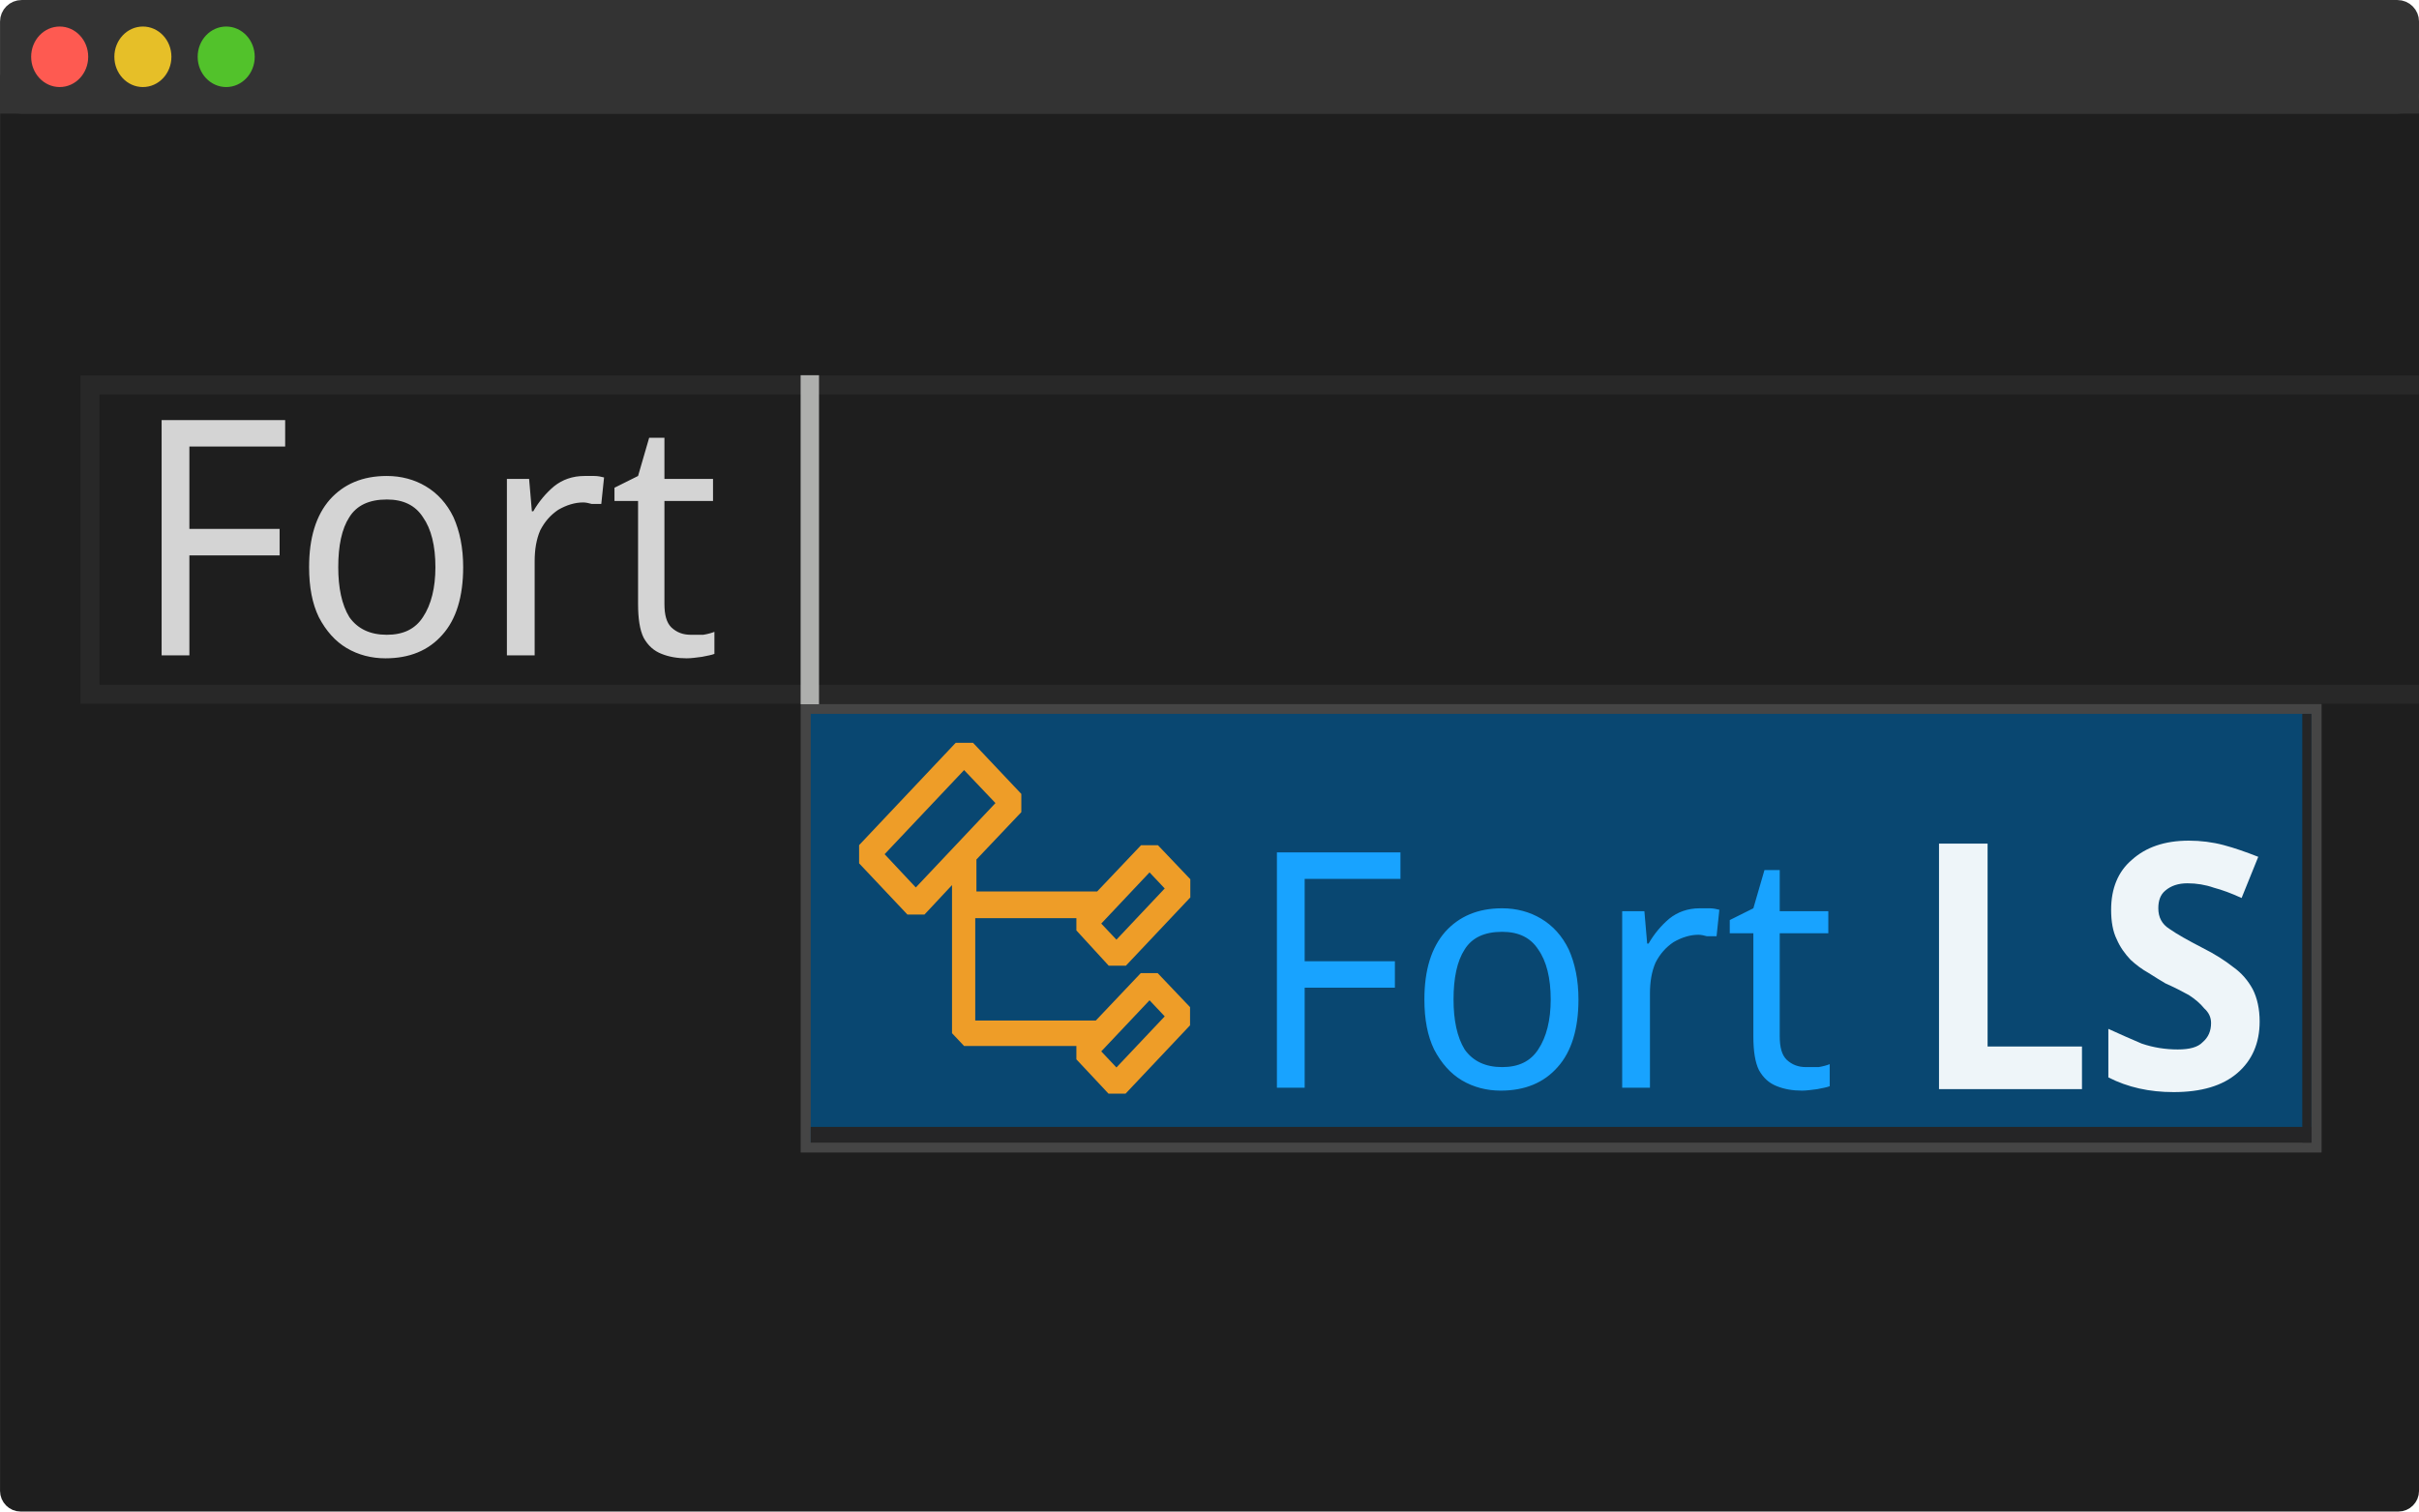
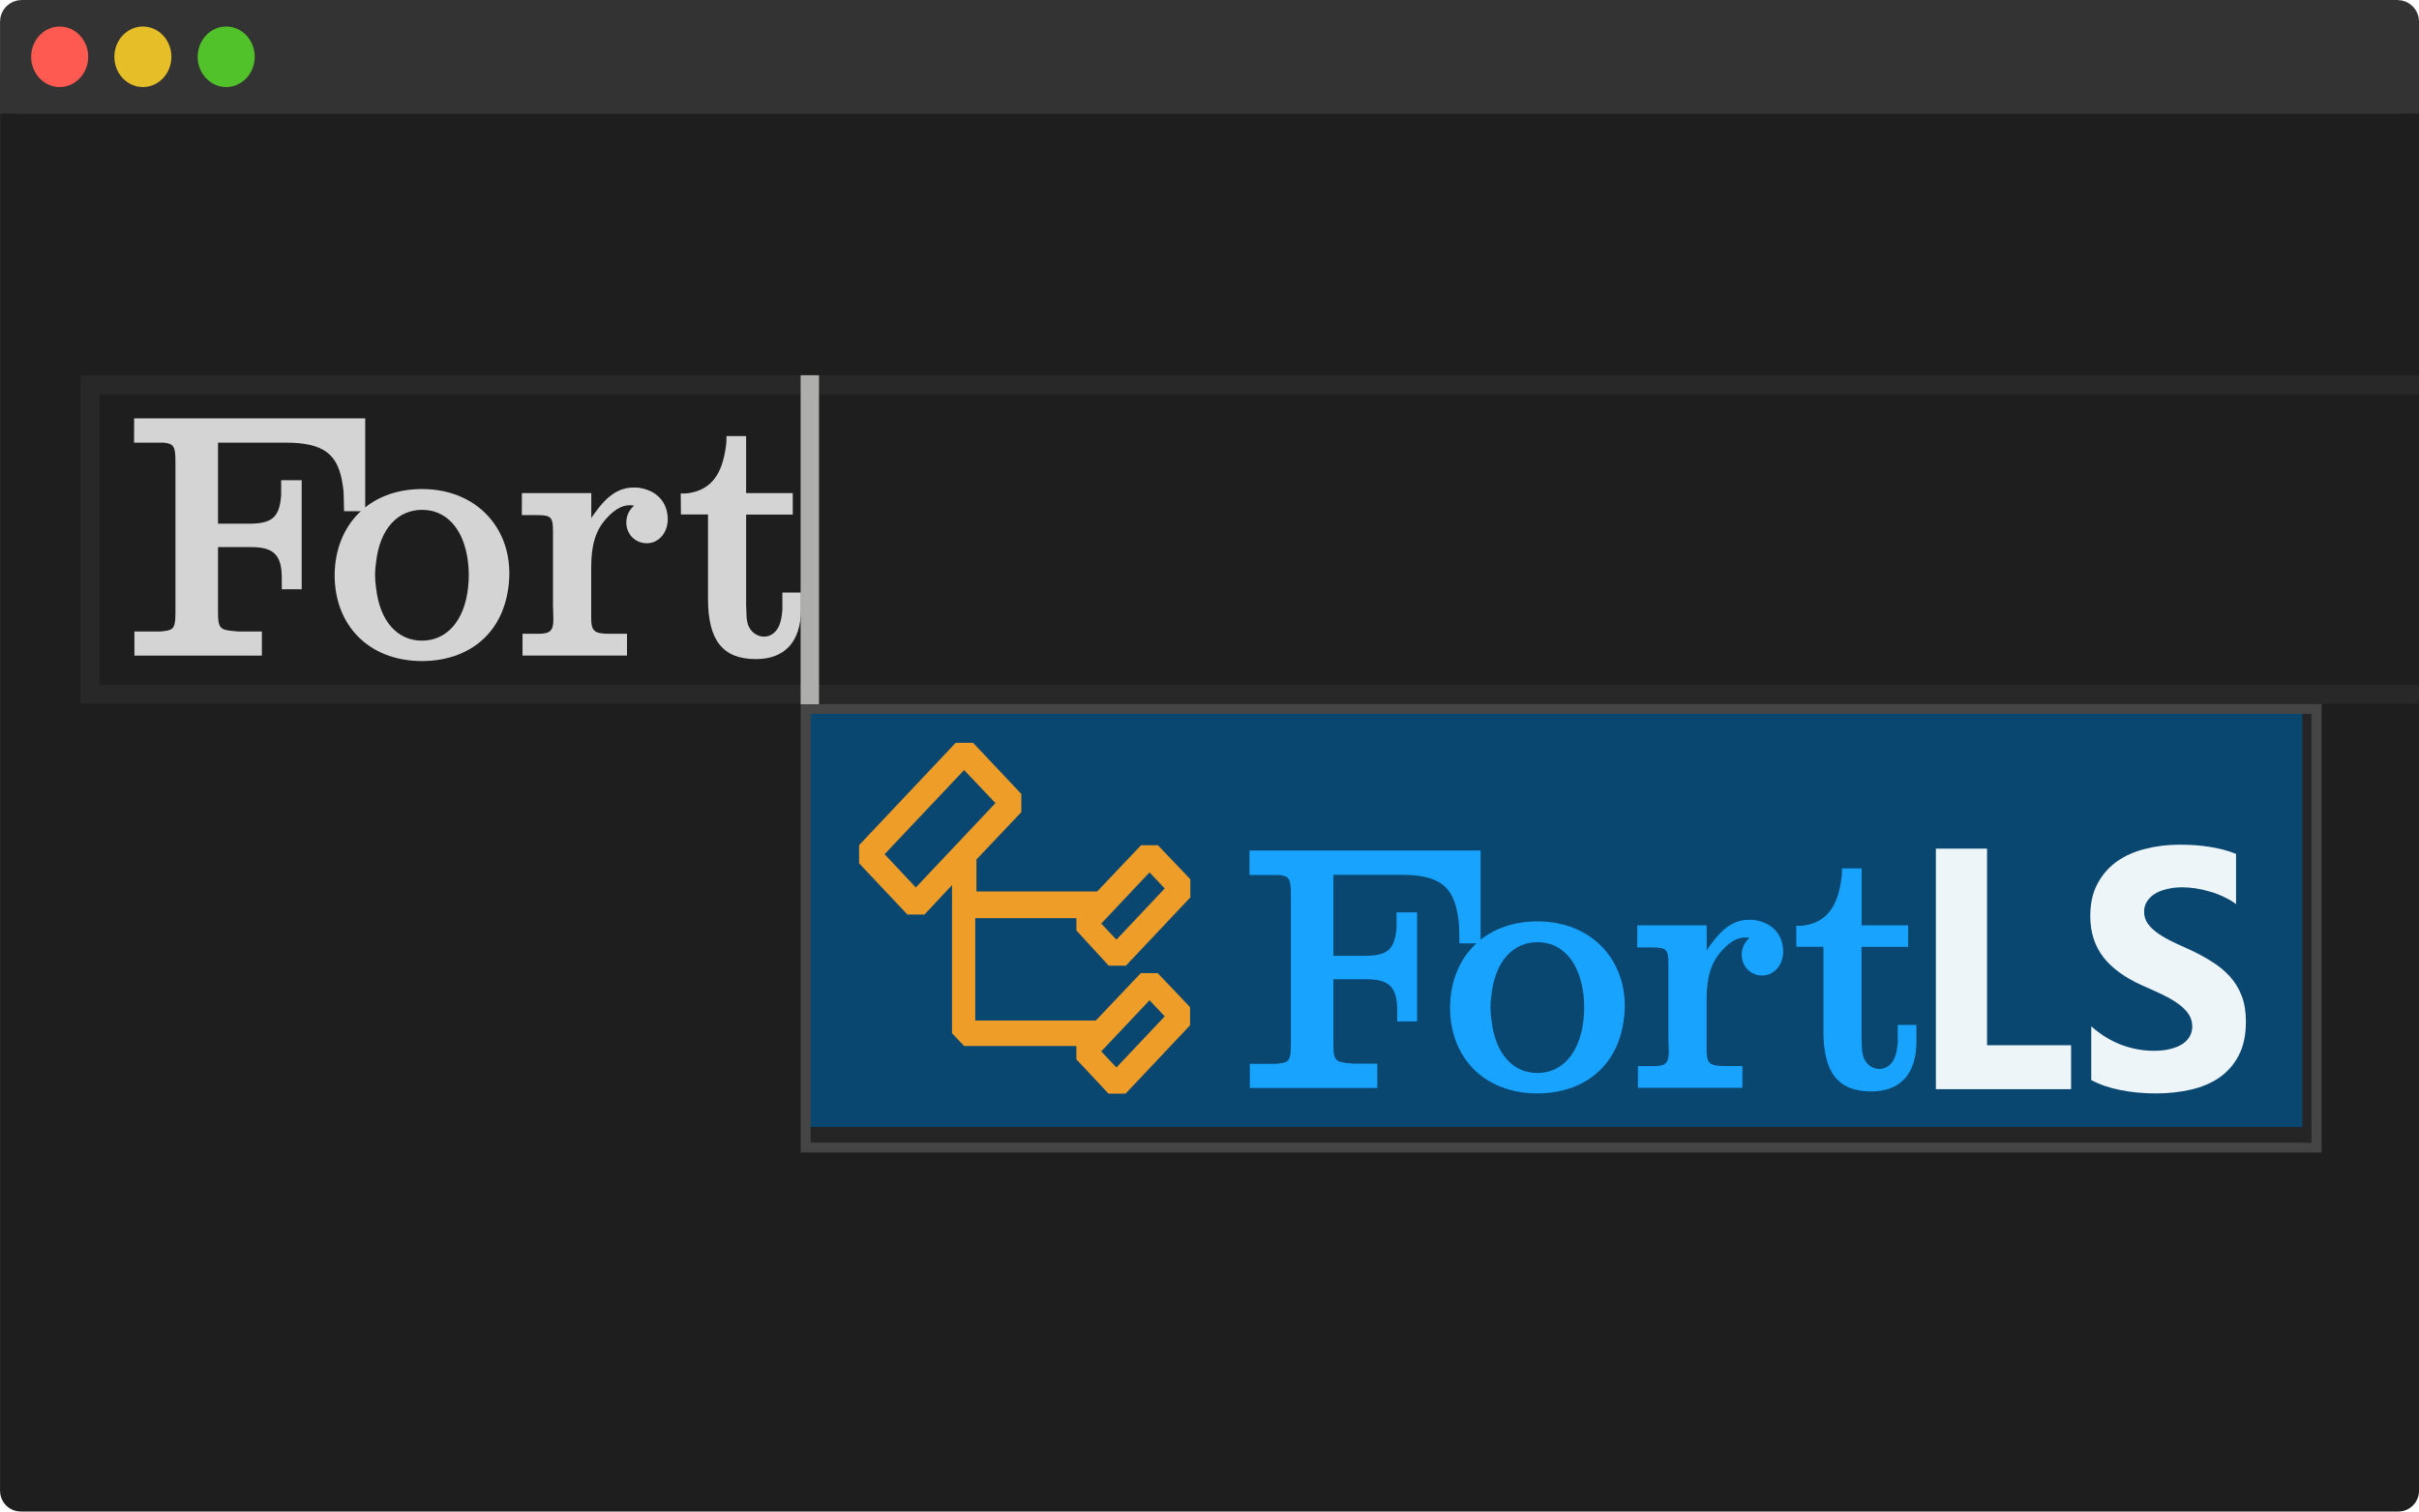
<svg xmlns="http://www.w3.org/2000/svg" width="26.453mm" height="16.533mm" viewBox="0 0 26.453 16.533" version="1.1" id="svg23532">
  <defs id="defs23529" />
  <style id="style4">
      @keyframes cursor-blink {
         0%  {opacity: 1;}
         25% {opacity: 0;}
         50% {opacity: 1;}
      }

      #cursor {
         animation: cursor-blink 1.5s infinite;
         animation-timing-function: ease-in-out;
      }
   </style>
  <g id="layer1" transform="translate(-50.79722,-79.45684)">
    <rect style="fill:#1e1e1e;fill-opacity:1;stroke:#1e1e1e;stroke-width:0.317;stroke-linecap:square;stroke-linejoin:miter;stroke-miterlimit:4;stroke-dasharray:none;stroke-opacity:1;paint-order:markers stroke fill" id="rect2268" width="26.136" height="15.336" x="50.956" y="80.496" ry="0.068" />
    <rect style="fill:#094771;fill-opacity:1;stroke:#454545;stroke-width:0.22;stroke-linecap:square;stroke-linejoin:miter;stroke-miterlimit:4;stroke-dasharray:none;stroke-opacity:1;paint-order:markers stroke fill" id="rect27716" width="16.412" height="4.688" x="59.663" y="87.265" />
    <rect style="fill:#252526;fill-opacity:1;stroke:none;stroke-width:0.118;stroke-linecap:square;stroke-linejoin:miter;stroke-miterlimit:4;stroke-dasharray:none;stroke-opacity:1;paint-order:markers stroke fill" id="rect190284" width="16.412" height="0.172" x="59.663" y="91.783" ry="0" />
-     <text xml:space="preserve" style="font-size:3.5px;line-height:1.25;font-family:Caladea;-inkscape-font-specification:Caladea;fill:#18a3ff;fill-opacity:1;stroke-width:0.656" x="66.32" y="88.747" id="text69430" transform="scale(0.9714517,1.029387)">
-       <tspan id="tspan69428" style="font-style:normal;font-variant:normal;font-weight:normal;font-stretch:normal;font-size:3.5px;font-family:Clarendon;-inkscape-font-specification:Clarendon;fill:#18a3ff;fill-opacity:1;stroke-width:0.656" x="66.32" y="88.747" dx="0 0 0 0.198">Fort</tspan>
-     </text>
-     <text xml:space="preserve" style="font-size:3.65px;line-height:1.25;font-family:'Segoe UI';-inkscape-font-specification:'Segoe UI';fill:#eef5f9;fill-opacity:1;stroke-width:0.06" x="73.79" y="88.762" id="text81726" transform="scale(0.9714517,1.029387)">
-       <tspan id="tspan81724" style="font-weight:bold;font-size:3.65px;fill:#eef5f9;fill-opacity:1;stroke-width:0.06" x="73.79" y="88.762">LS</tspan>
-     </text>
+     <g aria-label="Fort" transform="scale(0.9714517,1.029387)" id="text69430" style="font-size:3.5px;line-height:1.25;font-family:Caladea;-inkscape-font-specification:Caladea;fill:#18a3ff;stroke-width:0.656">
+       <path d="m 66.355,86.486 h 0.298 c 0.011,0 0.025,0 0.035,0 0.112,0.011 0.133,0.038 0.133,0.2 v 1.477 0.126 c 0,0.161 -0.018,0.189 -0.133,0.2 -0.011,0 -0.025,0.004 -0.035,0.004 h -0.294 v 0.256 h 1.435 V 88.491 H 67.528 c -0.014,0 -0.028,-0.004 -0.042,-0.004 -0.165,-0.011 -0.186,-0.035 -0.186,-0.2 v -0.693 h 0.375 c 0.252,0 0.343,0.084 0.343,0.329 v 0.119 h 0.224 v -1.159 h -0.231 v 0.126 c 0,0.025 0,0.049 -0.004,0.073 -0.025,0.2 -0.109,0.263 -0.357,0.263 h -0.35 v -0.861 h 0.76 c 0.434,0 0.595,0.123 0.644,0.452 0.007,0.038 0.011,0.073 0.011,0.112 l 0.004,0.165 h 0.238 v -0.987 h -2.601 z" style="font-family:Clarendon;-inkscape-font-specification:Clarendon" id="path1004" />
+       <path d="m 68.613,87.893 c 0,0.532 0.382,0.914 0.987,0.914 0.518,-0.004 0.868,-0.28 0.956,-0.711 0.13,-0.613 -0.284,-1.117 -0.959,-1.117 -0.599,0 -0.98,0.385 -0.984,0.914 z m 0.455,0 c 0,-0.045 0.004,-0.087 0.011,-0.133 0.042,-0.364 0.249,-0.56 0.518,-0.56 0.27,0 0.473,0.196 0.518,0.56 0.011,0.087 0.011,0.179 0,0.266 -0.042,0.364 -0.249,0.564 -0.518,0.564 -0.273,0 -0.476,-0.2 -0.518,-0.564 -0.007,-0.045 -0.011,-0.091 -0.011,-0.133 z" style="font-family:Clarendon;-inkscape-font-specification:Clarendon" id="path1006" />
+       <path d="m 70.72,87.256 h 0.172 c 0.158,0 0.179,0.021 0.179,0.175 v 0.788 l 0.004,0.123 c 0.004,0.144 -0.032,0.175 -0.172,0.175 h -0.175 v 0.231 h 1.176 V 88.516 h -0.193 c -0.179,0 -0.21,-0.028 -0.21,-0.175 V 87.812 c 0,-0.245 0.052,-0.396 0.168,-0.518 0.112,-0.119 0.21,-0.158 0.315,-0.14 -0.035,0.028 -0.063,0.067 -0.077,0.109 -0.045,0.147 0.056,0.287 0.214,0.291 0.147,0.004 0.266,-0.13 0.238,-0.308 -0.021,-0.14 -0.123,-0.245 -0.294,-0.277 -0.028,-0.007 -0.056,-0.007 -0.084,-0.007 -0.158,0 -0.291,0.073 -0.441,0.273 -0.014,0.018 -0.028,0.035 -0.038,0.052 v -0.266 h -0.781 z" style="font-family:Clarendon;-inkscape-font-specification:Clarendon" id="path1008" />
+       <path d="m 72.511,87.249 h 0.305 v 0.896 c 0,0.441 0.165,0.637 0.529,0.641 0.336,0.004 0.518,-0.186 0.518,-0.532 v -0.175 h -0.21 v 0.133 c 0,0.018 0,0.035 0,0.052 -0.011,0.137 -0.045,0.207 -0.102,0.249 -0.095,0.07 -0.238,0.028 -0.284,-0.091 -0.011,-0.032 -0.018,-0.07 -0.018,-0.119 l -0.004,-0.087 v -0.045 -0.921 h 0.525 V 87.021 H 73.246 V 86.416 h -0.221 c 0,0.038 0,0.073 -0.007,0.112 -0.042,0.298 -0.168,0.448 -0.392,0.49 -0.038,0.007 -0.077,0.011 -0.116,0.007 z" style="font-family:Clarendon;-inkscape-font-specification:Clarendon" id="path1010" />
+     </g>
+     <g aria-label="LS" transform="scale(0.9714517,1.029387)" id="text81726" style="font-size:3.65px;line-height:1.25;font-family:'Segoe UI';-inkscape-font-specification:'Segoe UI';fill:#eef5f9;stroke-width:0.06">
+       <path d="m 75.604,88.762 h -1.522 v -2.556 h 0.576 v 2.089 h 0.946 z" style="font-weight:bold" id="path1013" />
+       <path d="m 75.831,88.664 v -0.57 q 0.155,0.13 0.337,0.196 0.182,0.064 0.367,0.064 0.109,0 0.189,-0.02 0.082,-0.02 0.135,-0.053 0.055,-0.036 0.082,-0.082 0.027,-0.048 0.027,-0.103 0,-0.075 -0.043,-0.134 -0.043,-0.059 -0.118,-0.109 -0.073,-0.05 -0.175,-0.096 -0.102,-0.046 -0.219,-0.094 -0.299,-0.125 -0.447,-0.305 -0.146,-0.18 -0.146,-0.435 0,-0.2 0.08,-0.342 0.08,-0.144 0.217,-0.237 0.139,-0.093 0.321,-0.135 0.182,-0.045 0.385,-0.045 0.2,0 0.353,0.025 0.155,0.023 0.285,0.073 v 0.533 q -0.064,-0.045 -0.141,-0.078 -0.075,-0.034 -0.155,-0.055 -0.08,-0.023 -0.16,-0.034 -0.078,-0.011 -0.15,-0.011 -0.098,0 -0.178,0.02 -0.08,0.018 -0.135,0.052 -0.055,0.034 -0.086,0.082 -0.03,0.046 -0.03,0.105 0,0.064 0.034,0.116 0.034,0.05 0.096,0.096 0.062,0.045 0.151,0.089 0.089,0.043 0.201,0.089 0.153,0.064 0.274,0.137 0.123,0.071 0.21,0.162 0.087,0.091 0.134,0.209 0.046,0.116 0.046,0.271 0,0.214 -0.082,0.36 -0.08,0.144 -0.219,0.235 -0.139,0.089 -0.324,0.128 -0.184,0.039 -0.389,0.039 -0.21,0 -0.401,-0.036 -0.189,-0.036 -0.328,-0.107 z" style="font-weight:bold" id="path1015" />
+     </g>
    <path fill="currentColor" d="m 62.922,90.02 h 0.187 l 0.705,-0.747 v -0.199 l -0.354,-0.372 h -0.185 l -0.48,0.506 h -1.32 v -0.35 l 0.491,-0.518 v -0.199 l -0.528,-0.559 h -0.19 l -1.056,1.119 v 0.199 l 0.528,0.56 h 0.187 l 0.301,-0.322 v 1.62 l 0.132,0.14 h 1.228 v 0.146 l 0.351,0.375 h 0.187 l 0.705,-0.747 v -0.199 l -0.354,-0.372 h -0.185 l -0.491,0.518 H 61.462 v -1.119 h 1.106 v 0.134 z m 0.446,-1.021 0.166,0.176 -0.528,0.56 -0.166,-0.176 z m 0,1.399 0.166,0.176 -0.528,0.559 -0.166,-0.176 z m -2.556,-1.234 -0.341,-0.364 0.869,-0.92 0.343,0.361 z" id="path2" style="fill:#ee9d28;fill-opacity:1;stroke-width:0.272" />
-     <text xml:space="preserve" style="font-size:3.5px;line-height:1.25;font-family:Caladea;-inkscape-font-specification:Caladea;fill:#d4d4d4;fill-opacity:1;stroke-width:0.656" x="53.764" y="84.153" id="text195534" transform="scale(0.9714517,1.029387)">
-       <tspan id="tspan195532" style="font-style:normal;font-variant:normal;font-weight:normal;font-stretch:normal;font-size:3.5px;font-family:Clarendon;-inkscape-font-specification:Clarendon;fill:#d4d4d4;fill-opacity:1;stroke-width:0.656" x="53.764" y="84.153" dx="0 0 0 0.198">Fort</tspan>
-     </text>
+     <g aria-label="Fort" transform="scale(0.9714517,1.029387)" id="text195534" style="font-size:3.5px;line-height:1.25;font-family:Caladea;-inkscape-font-specification:Caladea;fill:#d4d4d4;stroke-width:0.656">
+       <path d="m 53.799,81.892 h 0.298 c 0.011,0 0.025,0 0.035,0 0.112,0.011 0.133,0.038 0.133,0.2 v 1.477 0.126 c 0,0.161 -0.018,0.189 -0.133,0.2 -0.011,0 -0.025,0.004 -0.035,0.004 h -0.294 v 0.256 h 1.435 v -0.256 h -0.266 c -0.014,0 -0.028,-0.004 -0.042,-0.004 -0.165,-0.011 -0.186,-0.035 -0.186,-0.2 v -0.693 h 0.375 c 0.252,0 0.343,0.084 0.343,0.329 v 0.119 h 0.224 v -1.159 h -0.231 v 0.126 c 0,0.025 0,0.049 -0.004,0.073 -0.025,0.2 -0.109,0.263 -0.357,0.263 h -0.35 v -0.861 h 0.76 c 0.434,0 0.595,0.123 0.644,0.452 0.007,0.038 0.011,0.073 0.011,0.112 l 0.004,0.165 h 0.238 v -0.987 h -2.601 z" style="font-family:Clarendon;-inkscape-font-specification:Clarendon" id="path949" />
+       <path d="m 56.057,83.299 c 0,0.532 0.382,0.914 0.987,0.914 0.518,-0.004 0.868,-0.28 0.956,-0.711 0.13,-0.613 -0.284,-1.117 -0.959,-1.117 -0.599,0 -0.98,0.385 -0.984,0.914 z m 0.455,0 c 0,-0.045 0.004,-0.087 0.011,-0.133 0.042,-0.364 0.249,-0.56 0.518,-0.56 0.27,0 0.473,0.196 0.518,0.56 0.011,0.087 0.011,0.179 0,0.266 -0.042,0.364 -0.249,0.564 -0.518,0.564 -0.273,0 -0.476,-0.2 -0.518,-0.564 -0.007,-0.045 -0.011,-0.091 -0.011,-0.133 z" style="font-family:Clarendon;-inkscape-font-specification:Clarendon" id="path951" />
+       <path d="m 58.164,82.662 h 0.172 c 0.158,0 0.179,0.021 0.179,0.175 v 0.788 l 0.004,0.123 c 0.004,0.144 -0.032,0.175 -0.172,0.175 h -0.175 v 0.231 h 1.176 v -0.231 h -0.193 c -0.179,0 -0.21,-0.028 -0.21,-0.175 v -0.529 c 0,-0.245 0.052,-0.396 0.168,-0.518 0.112,-0.119 0.21,-0.158 0.315,-0.14 -0.035,0.028 -0.063,0.067 -0.077,0.109 -0.045,0.147 0.056,0.287 0.214,0.291 0.147,0.004 0.266,-0.13 0.238,-0.308 -0.021,-0.14 -0.123,-0.245 -0.294,-0.277 -0.028,-0.007 -0.056,-0.007 -0.084,-0.007 -0.158,0 -0.291,0.073 -0.441,0.273 -0.014,0.018 -0.028,0.035 -0.038,0.052 v -0.266 h -0.781 z" style="font-family:Clarendon;-inkscape-font-specification:Clarendon" id="path953" />
+       <path d="m 59.955,82.655 h 0.305 v 0.896 c 0,0.441 0.165,0.637 0.529,0.641 0.336,0.004 0.518,-0.186 0.518,-0.532 v -0.175 h -0.21 v 0.133 c 0,0.018 0,0.035 0,0.052 -0.011,0.137 -0.045,0.207 -0.102,0.249 -0.095,0.07 -0.238,0.028 -0.284,-0.091 -0.011,-0.032 -0.018,-0.07 -0.018,-0.119 l -0.004,-0.087 v -0.045 -0.921 h 0.525 v -0.228 h -0.525 v -0.606 h -0.221 c 0,0.038 0,0.073 -0.007,0.112 -0.042,0.298 -0.168,0.448 -0.392,0.49 -0.038,0.007 -0.077,0.011 -0.116,0.007 z" style="font-family:Clarendon;-inkscape-font-specification:Clarendon" id="path955" />
+     </g>
    <path id="rect224117" style="fill:none;stroke:#282828;stroke-width:0.207;stroke-linecap:square;paint-order:markers stroke fill" d="M 77.146,87.051 H 51.782 V 83.667 H 77.146" />
    <path style="fill:#aeafad;fill-opacity:1;stroke:#aeafad;stroke-width:0.201;stroke-linecap:butt;stroke-linejoin:miter;stroke-miterlimit:4;stroke-dasharray:none;stroke-opacity:1" d="m 59.653,87.16 v -3.599" id="cursor" />
    <g id="g22415" transform="translate(27.97357,75.28314)">
      <rect style="fill:#333333;fill-opacity:1;stroke:#333333;stroke-width:0.178;stroke-linecap:butt;stroke-linejoin:miter;stroke-miterlimit:4;stroke-dasharray:none;stroke-opacity:1;paint-order:markers stroke fill" id="rect2270" width="26.275" height="0.245" x="22.912" y="5.082" ry="0" />
      <rect style="fill:#333333;fill-opacity:1;stroke:#333333;stroke-width:0.34;stroke-linecap:butt;stroke-linejoin:miter;stroke-miterlimit:4;stroke-dasharray:none;stroke-opacity:1;paint-order:markers stroke fill" id="rect22125" width="26.113" height="0.903" x="22.994" y="4.344" ry="0.066" />
    </g>
    <g id="g16561" transform="translate(0.192802,-88.00897)">
      <ellipse style="fill:#52c22b;fill-opacity:1;stroke:none;stroke-width:0.207;stroke-linecap:square;stroke-linejoin:miter;stroke-miterlimit:4;stroke-dasharray:none;paint-order:markers stroke fill" id="circle2009-3" cx="53.078" cy="168.087" rx="0.312" ry="0.331" />
      <ellipse style="fill:#e6bf28;fill-opacity:1;stroke:none;stroke-width:0.207;stroke-linecap:square;stroke-linejoin:miter;stroke-miterlimit:4;stroke-dasharray:none;paint-order:markers stroke fill" id="circle2011-6" cx="52.167" cy="168.087" rx="0.312" ry="0.331" />
      <ellipse style="fill:#fe5a51;fill-opacity:1;stroke:none;stroke-width:0.207;stroke-linecap:square;stroke-linejoin:miter;stroke-miterlimit:4;stroke-dasharray:none;paint-order:markers stroke fill" id="circle2013-7" cx="51.257" cy="168.087" rx="0.312" ry="0.331" />
    </g>
    <rect style="fill:#252526;fill-opacity:1;stroke:none;stroke-width:0.048;stroke-linecap:square;stroke-linejoin:miter;stroke-miterlimit:4;stroke-dasharray:none;stroke-opacity:1;paint-order:markers stroke fill" id="rect24953" width="4.69" height="0.1" x="87.265" y="-76.074" ry="0" transform="rotate(90)" />
  </g>
</svg>
